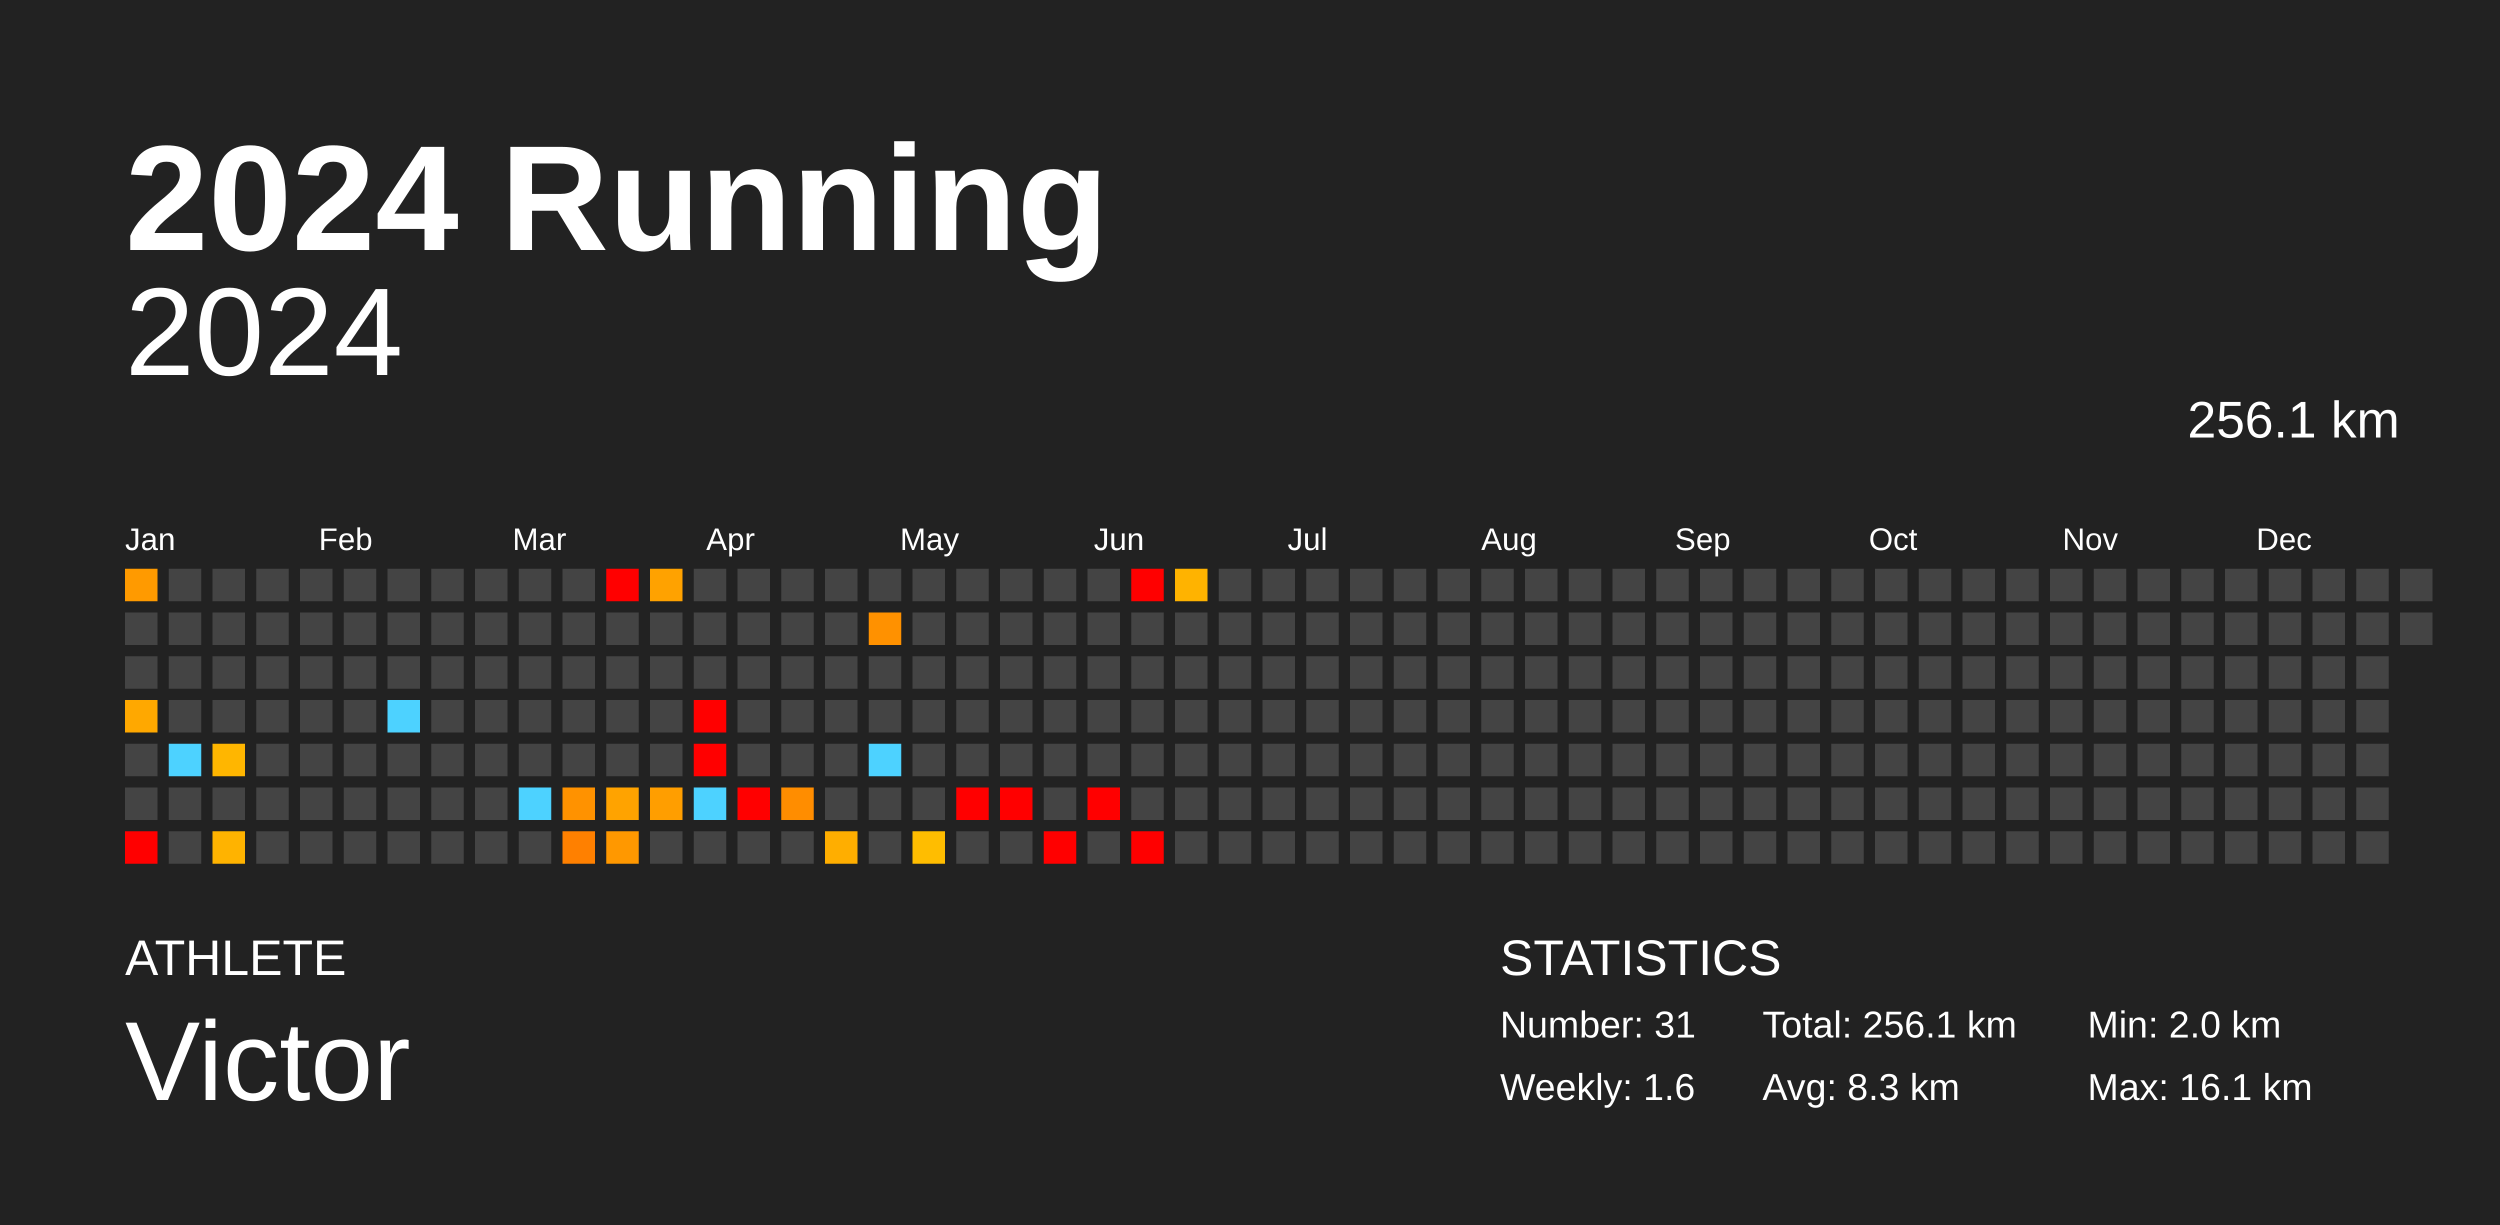
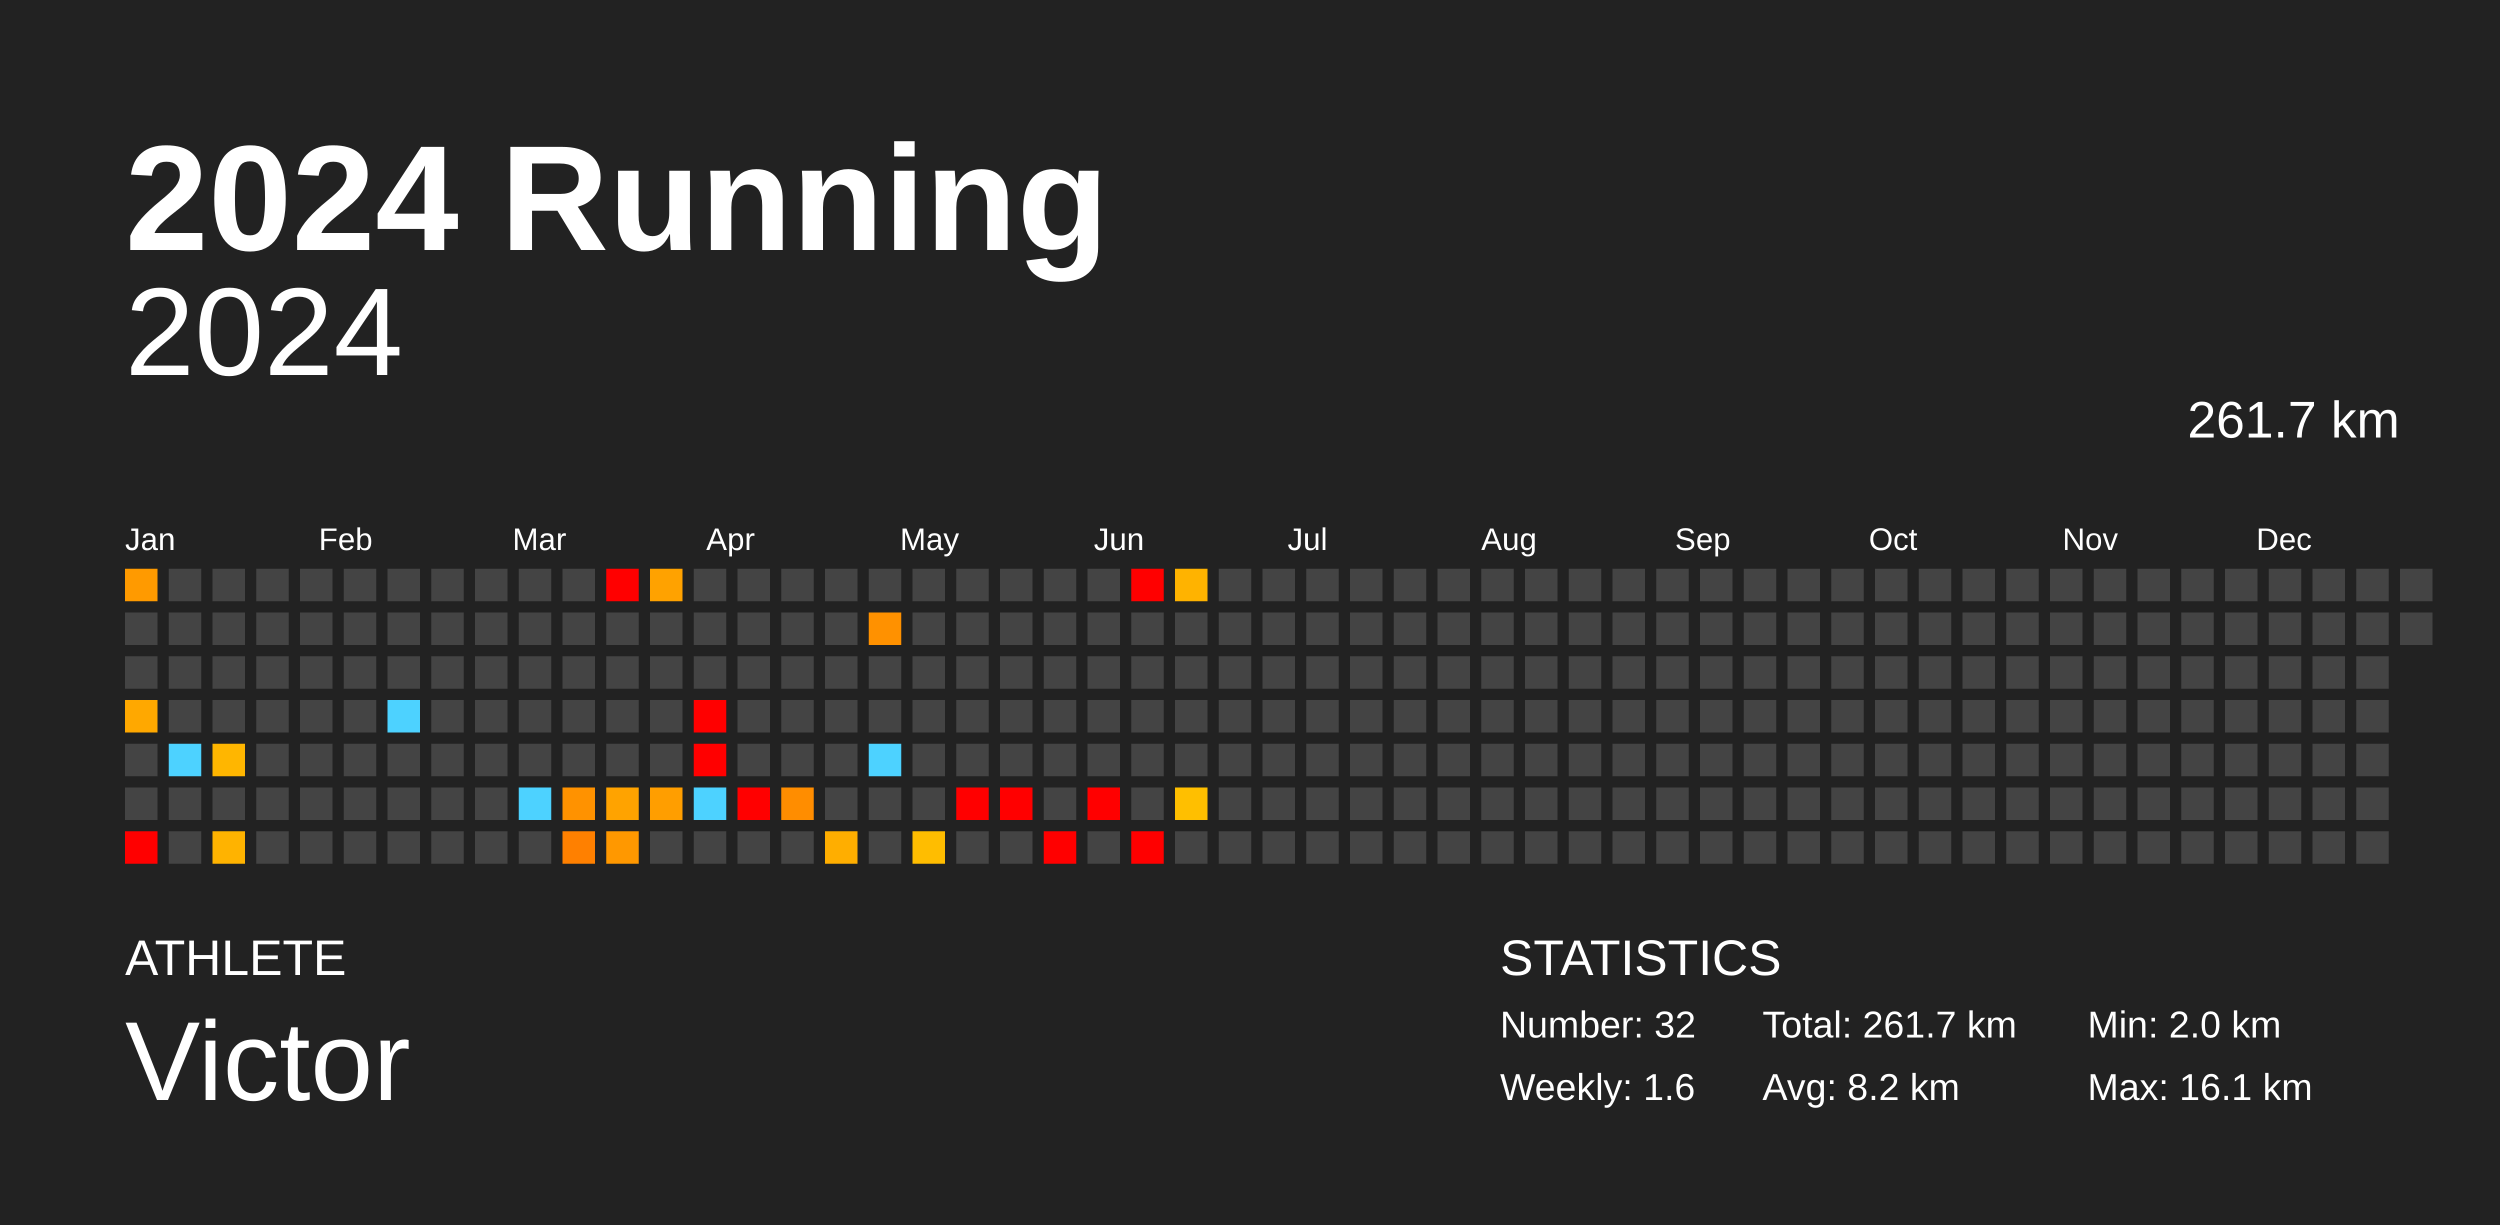
<svg xmlns="http://www.w3.org/2000/svg" baseProfile="full" height="98mm" version="1.1" viewBox="0,0,200,98" width="200mm">
  <defs />
  <rect fill="#222222" height="98" width="200" x="0" y="0" />
  <text fill="#FFFFFF" style="font-size:12px; font-family:Arial; font-weight:bold;" x="10" y="20">2024 Running</text>
  <text fill="#FFFFFF" style="font-size:4px; font-family:Arial" x="10" y="78">ATHLETE</text>
  <text fill="#FFFFFF" style="font-size:9px; font-family:Arial" x="10" y="88">Victor</text>
  <text fill="#FFFFFF" style="font-size:4px; font-family:Arial" x="120" y="78">STATISTICS</text>
-   <text fill="#FFFFFF" style="font-size:3px; font-family:Arial" x="120" y="83">Number: 31</text>
+   <text fill="#FFFFFF" style="font-size:3px; font-family:Arial" x="120" y="83">Number: 32</text>
  <text fill="#FFFFFF" style="font-size:3px; font-family:Arial" x="120" y="88">Weekly: 1.6</text>
-   <text fill="#FFFFFF" style="font-size:3px; font-family:Arial" x="141" y="83">Total: 256.1 km</text>
-   <text fill="#FFFFFF" style="font-size:3px; font-family:Arial" x="141" y="88">Avg: 8.3 km</text>
+   <text fill="#FFFFFF" style="font-size:3px; font-family:Arial" x="141" y="83">Total: 261.7 km</text>
+   <text fill="#FFFFFF" style="font-size:3px; font-family:Arial" x="141" y="88">Avg: 8.2 km</text>
  <text fill="#FFFFFF" style="font-size:3px; font-family:Arial" x="167" y="83">Min: 2.0 km</text>
  <text fill="#FFFFFF" style="font-size:3px; font-family:Arial" x="167" y="88">Max: 16.1 km</text>
  <text alignment-baseline="hanging" fill="#FFFFFF" style="font-size:10.0px; font-family:Arial;" x="10" y="30">2024</text>
-   <text alignment-baseline="hanging" fill="#FFFFFF" style="font-size:4.125px; font-family:Arial;" x="175" y="35">256.1 km</text>
+   <text alignment-baseline="hanging" fill="#FFFFFF" style="font-size:4.125px; font-family:Arial;" x="175" y="35">261.7 km</text>
  <text fill="#FFFFFF" style="font-size:2.5px; font-family:Arial" x="10.0" y="44">Jan</text>
  <text fill="#FFFFFF" style="font-size:2.5px; font-family:Arial" x="25.5" y="44">Feb</text>
  <text fill="#FFFFFF" style="font-size:2.5px; font-family:Arial" x="41.0" y="44">Mar</text>
  <text fill="#FFFFFF" style="font-size:2.5px; font-family:Arial" x="56.5" y="44">Apr</text>
  <text fill="#FFFFFF" style="font-size:2.5px; font-family:Arial" x="72.0" y="44">May</text>
  <text fill="#FFFFFF" style="font-size:2.5px; font-family:Arial" x="87.5" y="44">Jun</text>
  <text fill="#FFFFFF" style="font-size:2.5px; font-family:Arial" x="103.0" y="44">Jul</text>
  <text fill="#FFFFFF" style="font-size:2.5px; font-family:Arial" x="118.5" y="44">Aug</text>
  <text fill="#FFFFFF" style="font-size:2.5px; font-family:Arial" x="134.0" y="44">Sep</text>
  <text fill="#FFFFFF" style="font-size:2.5px; font-family:Arial" x="149.5" y="44">Oct</text>
  <text fill="#FFFFFF" style="font-size:2.5px; font-family:Arial" x="165.0" y="44">Nov</text>
  <text fill="#FFFFFF" style="font-size:2.5px; font-family:Arial" x="180.5" y="44">Dec</text>
  <rect fill="#ff9a00" height="2.6" width="2.6" x="10.0" y="45.5" />
  <rect fill="#444444" height="2.6" width="2.6" x="10.0" y="49.0" />
  <rect fill="#444444" height="2.6" width="2.6" x="10.0" y="52.5" />
  <rect fill="#ffa800" height="2.6" width="2.6" x="10.0" y="56.0" />
  <rect fill="#444444" height="2.6" width="2.6" x="10.0" y="59.5" />
  <rect fill="#444444" height="2.6" width="2.6" x="10.0" y="63.0" />
  <rect fill="red" height="2.6" width="2.6" x="10.0" y="66.5" />
  <rect fill="#444444" height="2.6" width="2.6" x="13.5" y="45.5" />
  <rect fill="#444444" height="2.6" width="2.6" x="13.5" y="49.0" />
  <rect fill="#444444" height="2.6" width="2.6" x="13.5" y="52.5" />
  <rect fill="#444444" height="2.6" width="2.6" x="13.5" y="56.0" />
  <rect fill="#4dd2ff" height="2.6" width="2.6" x="13.5" y="59.5" />
  <rect fill="#444444" height="2.6" width="2.6" x="13.5" y="63.0" />
  <rect fill="#444444" height="2.6" width="2.6" x="13.5" y="66.5" />
  <rect fill="#444444" height="2.6" width="2.6" x="17.0" y="45.5" />
  <rect fill="#444444" height="2.6" width="2.6" x="17.0" y="49.0" />
  <rect fill="#444444" height="2.6" width="2.6" x="17.0" y="52.5" />
  <rect fill="#444444" height="2.6" width="2.6" x="17.0" y="56.0" />
  <rect fill="#ffb600" height="2.6" width="2.6" x="17.0" y="59.5" />
  <rect fill="#444444" height="2.6" width="2.6" x="17.0" y="63.0" />
  <rect fill="#ffb300" height="2.6" width="2.6" x="17.0" y="66.5" />
  <rect fill="#444444" height="2.6" width="2.6" x="20.5" y="45.5" />
  <rect fill="#444444" height="2.6" width="2.6" x="20.5" y="49.0" />
  <rect fill="#444444" height="2.6" width="2.6" x="20.5" y="52.5" />
  <rect fill="#444444" height="2.6" width="2.6" x="20.5" y="56.0" />
  <rect fill="#444444" height="2.6" width="2.6" x="20.5" y="59.5" />
  <rect fill="#444444" height="2.6" width="2.6" x="20.5" y="63.0" />
  <rect fill="#444444" height="2.6" width="2.6" x="20.5" y="66.5" />
  <rect fill="#444444" height="2.6" width="2.6" x="24.0" y="45.5" />
  <rect fill="#444444" height="2.6" width="2.6" x="24.0" y="49.0" />
  <rect fill="#444444" height="2.6" width="2.6" x="24.0" y="52.5" />
  <rect fill="#444444" height="2.6" width="2.6" x="24.0" y="56.0" />
  <rect fill="#444444" height="2.6" width="2.6" x="24.0" y="59.5" />
  <rect fill="#444444" height="2.6" width="2.6" x="24.0" y="63.0" />
  <rect fill="#444444" height="2.6" width="2.6" x="24.0" y="66.5" />
  <rect fill="#444444" height="2.6" width="2.6" x="27.5" y="45.5" />
  <rect fill="#444444" height="2.6" width="2.6" x="27.5" y="49.0" />
  <rect fill="#444444" height="2.6" width="2.6" x="27.5" y="52.5" />
  <rect fill="#444444" height="2.6" width="2.6" x="27.5" y="56.0" />
  <rect fill="#444444" height="2.6" width="2.6" x="27.5" y="59.5" />
  <rect fill="#444444" height="2.6" width="2.6" x="27.5" y="63.0" />
  <rect fill="#444444" height="2.6" width="2.6" x="27.5" y="66.5" />
  <rect fill="#444444" height="2.6" width="2.6" x="31.0" y="45.5" />
  <rect fill="#444444" height="2.6" width="2.6" x="31.0" y="49.0" />
  <rect fill="#444444" height="2.6" width="2.6" x="31.0" y="52.5" />
  <rect fill="#4dd2ff" height="2.6" width="2.6" x="31.0" y="56.0" />
  <rect fill="#444444" height="2.6" width="2.6" x="31.0" y="59.5" />
  <rect fill="#444444" height="2.6" width="2.6" x="31.0" y="63.0" />
  <rect fill="#444444" height="2.6" width="2.6" x="31.0" y="66.5" />
  <rect fill="#444444" height="2.6" width="2.6" x="34.5" y="45.5" />
  <rect fill="#444444" height="2.6" width="2.6" x="34.5" y="49.0" />
  <rect fill="#444444" height="2.6" width="2.6" x="34.5" y="52.5" />
  <rect fill="#444444" height="2.6" width="2.6" x="34.5" y="56.0" />
  <rect fill="#444444" height="2.6" width="2.6" x="34.5" y="59.5" />
  <rect fill="#444444" height="2.6" width="2.6" x="34.5" y="63.0" />
  <rect fill="#444444" height="2.6" width="2.6" x="34.5" y="66.5" />
  <rect fill="#444444" height="2.6" width="2.6" x="38.0" y="45.5" />
  <rect fill="#444444" height="2.6" width="2.6" x="38.0" y="49.0" />
  <rect fill="#444444" height="2.6" width="2.6" x="38.0" y="52.5" />
  <rect fill="#444444" height="2.6" width="2.6" x="38.0" y="56.0" />
  <rect fill="#444444" height="2.6" width="2.6" x="38.0" y="59.5" />
  <rect fill="#444444" height="2.6" width="2.6" x="38.0" y="63.0" />
  <rect fill="#444444" height="2.6" width="2.6" x="38.0" y="66.5" />
  <rect fill="#444444" height="2.6" width="2.6" x="41.5" y="45.5" />
  <rect fill="#444444" height="2.6" width="2.6" x="41.5" y="49.0" />
  <rect fill="#444444" height="2.6" width="2.6" x="41.5" y="52.5" />
  <rect fill="#444444" height="2.6" width="2.6" x="41.5" y="56.0" />
  <rect fill="#444444" height="2.6" width="2.6" x="41.5" y="59.5" />
  <rect fill="#4dd2ff" height="2.6" width="2.6" x="41.5" y="63.0" />
  <rect fill="#444444" height="2.6" width="2.6" x="41.5" y="66.5" />
  <rect fill="#444444" height="2.6" width="2.6" x="45.0" y="45.5" />
  <rect fill="#444444" height="2.6" width="2.6" x="45.0" y="49.0" />
  <rect fill="#444444" height="2.6" width="2.6" x="45.0" y="52.5" />
  <rect fill="#444444" height="2.6" width="2.6" x="45.0" y="56.0" />
  <rect fill="#444444" height="2.6" width="2.6" x="45.0" y="59.5" />
  <rect fill="#ff9200" height="2.6" width="2.6" x="45.0" y="63.0" />
  <rect fill="#ff8000" height="2.6" width="2.6" x="45.0" y="66.5" />
  <rect fill="red" height="2.6" width="2.6" x="48.5" y="45.5" />
  <rect fill="#444444" height="2.6" width="2.6" x="48.5" y="49.0" />
  <rect fill="#444444" height="2.6" width="2.6" x="48.5" y="52.5" />
  <rect fill="#444444" height="2.6" width="2.6" x="48.5" y="56.0" />
  <rect fill="#444444" height="2.6" width="2.6" x="48.5" y="59.5" />
  <rect fill="#ffa300" height="2.6" width="2.6" x="48.5" y="63.0" />
  <rect fill="#ff9800" height="2.6" width="2.6" x="48.5" y="66.5" />
  <rect fill="#ffa200" height="2.6" width="2.6" x="52.0" y="45.5" />
  <rect fill="#444444" height="2.6" width="2.6" x="52.0" y="49.0" />
  <rect fill="#444444" height="2.6" width="2.6" x="52.0" y="52.5" />
  <rect fill="#444444" height="2.6" width="2.6" x="52.0" y="56.0" />
  <rect fill="#444444" height="2.6" width="2.6" x="52.0" y="59.5" />
  <rect fill="#ff9e00" height="2.6" width="2.6" x="52.0" y="63.0" />
  <rect fill="#444444" height="2.6" width="2.6" x="52.0" y="66.5" />
  <rect fill="#444444" height="2.6" width="2.6" x="55.5" y="45.5" />
  <rect fill="#444444" height="2.6" width="2.6" x="55.5" y="49.0" />
  <rect fill="#444444" height="2.6" width="2.6" x="55.5" y="52.5" />
  <rect fill="red" height="2.6" width="2.6" x="55.5" y="56.0" />
  <rect fill="red" height="2.6" width="2.6" x="55.5" y="59.5" />
  <rect fill="#4dd2ff" height="2.6" width="2.6" x="55.5" y="63.0" />
  <rect fill="#444444" height="2.6" width="2.6" x="55.5" y="66.5" />
  <rect fill="#444444" height="2.6" width="2.6" x="59.0" y="45.5" />
  <rect fill="#444444" height="2.6" width="2.6" x="59.0" y="49.0" />
  <rect fill="#444444" height="2.6" width="2.6" x="59.0" y="52.5" />
  <rect fill="#444444" height="2.6" width="2.6" x="59.0" y="56.0" />
  <rect fill="#444444" height="2.6" width="2.6" x="59.0" y="59.5" />
  <rect fill="red" height="2.6" width="2.6" x="59.0" y="63.0" />
  <rect fill="#444444" height="2.6" width="2.6" x="59.0" y="66.5" />
  <rect fill="#444444" height="2.6" width="2.6" x="62.5" y="45.5" />
  <rect fill="#444444" height="2.6" width="2.6" x="62.5" y="49.0" />
  <rect fill="#444444" height="2.6" width="2.6" x="62.5" y="52.5" />
  <rect fill="#444444" height="2.6" width="2.6" x="62.5" y="56.0" />
  <rect fill="#444444" height="2.6" width="2.6" x="62.5" y="59.5" />
  <rect fill="#ff8d00" height="2.6" width="2.6" x="62.5" y="63.0" />
  <rect fill="#444444" height="2.6" width="2.6" x="62.5" y="66.5" />
  <rect fill="#444444" height="2.6" width="2.6" x="66.0" y="45.5" />
  <rect fill="#444444" height="2.6" width="2.6" x="66.0" y="49.0" />
  <rect fill="#444444" height="2.6" width="2.6" x="66.0" y="52.5" />
  <rect fill="#444444" height="2.6" width="2.6" x="66.0" y="56.0" />
  <rect fill="#444444" height="2.6" width="2.6" x="66.0" y="59.5" />
  <rect fill="#444444" height="2.6" width="2.6" x="66.0" y="63.0" />
  <rect fill="#ffae00" height="2.6" width="2.6" x="66.0" y="66.5" />
  <rect fill="#444444" height="2.6" width="2.6" x="69.5" y="45.5" />
  <rect fill="#ff9100" height="2.6" width="2.6" x="69.5" y="49.0" />
  <rect fill="#444444" height="2.6" width="2.6" x="69.5" y="52.5" />
  <rect fill="#444444" height="2.6" width="2.6" x="69.5" y="56.0" />
  <rect fill="#4dd2ff" height="2.6" width="2.6" x="69.5" y="59.5" />
  <rect fill="#444444" height="2.6" width="2.6" x="69.5" y="63.0" />
  <rect fill="#444444" height="2.6" width="2.6" x="69.5" y="66.5" />
  <rect fill="#444444" height="2.6" width="2.6" x="73.0" y="45.5" />
  <rect fill="#444444" height="2.6" width="2.6" x="73.0" y="49.0" />
  <rect fill="#444444" height="2.6" width="2.6" x="73.0" y="52.5" />
  <rect fill="#444444" height="2.6" width="2.6" x="73.0" y="56.0" />
  <rect fill="#444444" height="2.6" width="2.6" x="73.0" y="59.5" />
  <rect fill="#444444" height="2.6" width="2.6" x="73.0" y="63.0" />
  <rect fill="#ffbd00" height="2.6" width="2.6" x="73.0" y="66.5" />
  <rect fill="#444444" height="2.6" width="2.6" x="76.5" y="45.5" />
  <rect fill="#444444" height="2.6" width="2.6" x="76.5" y="49.0" />
  <rect fill="#444444" height="2.6" width="2.6" x="76.5" y="52.5" />
  <rect fill="#444444" height="2.6" width="2.6" x="76.5" y="56.0" />
  <rect fill="#444444" height="2.6" width="2.6" x="76.5" y="59.5" />
  <rect fill="red" height="2.6" width="2.6" x="76.5" y="63.0" />
  <rect fill="#444444" height="2.6" width="2.6" x="76.5" y="66.5" />
  <rect fill="#444444" height="2.6" width="2.6" x="80.0" y="45.5" />
  <rect fill="#444444" height="2.6" width="2.6" x="80.0" y="49.0" />
  <rect fill="#444444" height="2.6" width="2.6" x="80.0" y="52.5" />
  <rect fill="#444444" height="2.6" width="2.6" x="80.0" y="56.0" />
  <rect fill="#444444" height="2.6" width="2.6" x="80.0" y="59.5" />
  <rect fill="red" height="2.6" width="2.6" x="80.0" y="63.0" />
  <rect fill="#444444" height="2.6" width="2.6" x="80.0" y="66.5" />
  <rect fill="#444444" height="2.6" width="2.6" x="83.5" y="45.5" />
  <rect fill="#444444" height="2.6" width="2.6" x="83.5" y="49.0" />
  <rect fill="#444444" height="2.6" width="2.6" x="83.5" y="52.5" />
  <rect fill="#444444" height="2.6" width="2.6" x="83.5" y="56.0" />
  <rect fill="#444444" height="2.6" width="2.6" x="83.5" y="59.5" />
  <rect fill="#444444" height="2.6" width="2.6" x="83.5" y="63.0" />
  <rect fill="red" height="2.6" width="2.6" x="83.5" y="66.5" />
  <rect fill="#444444" height="2.6" width="2.6" x="87.0" y="45.5" />
  <rect fill="#444444" height="2.6" width="2.6" x="87.0" y="49.0" />
  <rect fill="#444444" height="2.6" width="2.6" x="87.0" y="52.5" />
  <rect fill="#444444" height="2.6" width="2.6" x="87.0" y="56.0" />
  <rect fill="#444444" height="2.6" width="2.6" x="87.0" y="59.5" />
  <rect fill="red" height="2.6" width="2.6" x="87.0" y="63.0" />
  <rect fill="#444444" height="2.6" width="2.6" x="87.0" y="66.5" />
  <rect fill="red" height="2.6" width="2.6" x="90.5" y="45.5" />
  <rect fill="#444444" height="2.6" width="2.6" x="90.5" y="49.0" />
  <rect fill="#444444" height="2.6" width="2.6" x="90.5" y="52.5" />
  <rect fill="#444444" height="2.6" width="2.6" x="90.5" y="56.0" />
  <rect fill="#444444" height="2.6" width="2.6" x="90.5" y="59.5" />
  <rect fill="#444444" height="2.6" width="2.6" x="90.5" y="63.0" />
  <rect fill="red" height="2.6" width="2.6" x="90.5" y="66.5" />
  <rect fill="#ffb300" height="2.6" width="2.6" x="94.0" y="45.5" />
  <rect fill="#444444" height="2.6" width="2.6" x="94.0" y="49.0" />
  <rect fill="#444444" height="2.6" width="2.6" x="94.0" y="52.5" />
  <rect fill="#444444" height="2.6" width="2.6" x="94.0" y="56.0" />
  <rect fill="#444444" height="2.6" width="2.6" x="94.0" y="59.5" />
-   <rect fill="#444444" height="2.6" width="2.6" x="94.0" y="63.0" />
+   <rect fill="#ffbf00" height="2.6" width="2.6" x="94.0" y="63.0" />
  <rect fill="#444444" height="2.6" width="2.6" x="94.0" y="66.5" />
  <rect fill="#444444" height="2.6" width="2.6" x="97.5" y="45.5" />
  <rect fill="#444444" height="2.6" width="2.6" x="97.5" y="49.0" />
  <rect fill="#444444" height="2.6" width="2.6" x="97.5" y="52.5" />
  <rect fill="#444444" height="2.6" width="2.6" x="97.5" y="56.0" />
  <rect fill="#444444" height="2.6" width="2.6" x="97.5" y="59.5" />
  <rect fill="#444444" height="2.6" width="2.6" x="97.5" y="63.0" />
  <rect fill="#444444" height="2.6" width="2.6" x="97.5" y="66.5" />
  <rect fill="#444444" height="2.6" width="2.6" x="101.0" y="45.5" />
  <rect fill="#444444" height="2.6" width="2.6" x="101.0" y="49.0" />
  <rect fill="#444444" height="2.6" width="2.6" x="101.0" y="52.5" />
  <rect fill="#444444" height="2.6" width="2.6" x="101.0" y="56.0" />
  <rect fill="#444444" height="2.6" width="2.6" x="101.0" y="59.5" />
  <rect fill="#444444" height="2.6" width="2.6" x="101.0" y="63.0" />
  <rect fill="#444444" height="2.6" width="2.6" x="101.0" y="66.5" />
  <rect fill="#444444" height="2.6" width="2.6" x="104.5" y="45.5" />
  <rect fill="#444444" height="2.6" width="2.6" x="104.5" y="49.0" />
  <rect fill="#444444" height="2.6" width="2.6" x="104.5" y="52.5" />
  <rect fill="#444444" height="2.6" width="2.6" x="104.5" y="56.0" />
  <rect fill="#444444" height="2.6" width="2.6" x="104.5" y="59.5" />
  <rect fill="#444444" height="2.6" width="2.6" x="104.5" y="63.0" />
  <rect fill="#444444" height="2.6" width="2.6" x="104.5" y="66.5" />
  <rect fill="#444444" height="2.6" width="2.6" x="108.0" y="45.5" />
  <rect fill="#444444" height="2.6" width="2.6" x="108.0" y="49.0" />
  <rect fill="#444444" height="2.6" width="2.6" x="108.0" y="52.5" />
  <rect fill="#444444" height="2.6" width="2.6" x="108.0" y="56.0" />
  <rect fill="#444444" height="2.6" width="2.6" x="108.0" y="59.5" />
  <rect fill="#444444" height="2.6" width="2.6" x="108.0" y="63.0" />
  <rect fill="#444444" height="2.6" width="2.6" x="108.0" y="66.5" />
  <rect fill="#444444" height="2.6" width="2.6" x="111.5" y="45.5" />
  <rect fill="#444444" height="2.6" width="2.6" x="111.5" y="49.0" />
  <rect fill="#444444" height="2.6" width="2.6" x="111.5" y="52.5" />
  <rect fill="#444444" height="2.6" width="2.6" x="111.5" y="56.0" />
  <rect fill="#444444" height="2.6" width="2.6" x="111.5" y="59.5" />
  <rect fill="#444444" height="2.6" width="2.6" x="111.5" y="63.0" />
  <rect fill="#444444" height="2.6" width="2.6" x="111.5" y="66.5" />
  <rect fill="#444444" height="2.6" width="2.6" x="115.0" y="45.5" />
  <rect fill="#444444" height="2.6" width="2.6" x="115.0" y="49.0" />
  <rect fill="#444444" height="2.6" width="2.6" x="115.0" y="52.5" />
  <rect fill="#444444" height="2.6" width="2.6" x="115.0" y="56.0" />
  <rect fill="#444444" height="2.6" width="2.6" x="115.0" y="59.5" />
  <rect fill="#444444" height="2.6" width="2.6" x="115.0" y="63.0" />
  <rect fill="#444444" height="2.6" width="2.6" x="115.0" y="66.5" />
  <rect fill="#444444" height="2.6" width="2.6" x="118.5" y="45.5" />
  <rect fill="#444444" height="2.6" width="2.6" x="118.5" y="49.0" />
  <rect fill="#444444" height="2.6" width="2.6" x="118.5" y="52.5" />
  <rect fill="#444444" height="2.6" width="2.6" x="118.5" y="56.0" />
  <rect fill="#444444" height="2.6" width="2.6" x="118.5" y="59.5" />
  <rect fill="#444444" height="2.6" width="2.6" x="118.5" y="63.0" />
  <rect fill="#444444" height="2.6" width="2.6" x="118.5" y="66.5" />
  <rect fill="#444444" height="2.6" width="2.6" x="122.0" y="45.5" />
  <rect fill="#444444" height="2.6" width="2.6" x="122.0" y="49.0" />
  <rect fill="#444444" height="2.6" width="2.6" x="122.0" y="52.5" />
  <rect fill="#444444" height="2.6" width="2.6" x="122.0" y="56.0" />
  <rect fill="#444444" height="2.6" width="2.6" x="122.0" y="59.5" />
  <rect fill="#444444" height="2.6" width="2.6" x="122.0" y="63.0" />
  <rect fill="#444444" height="2.6" width="2.6" x="122.0" y="66.5" />
  <rect fill="#444444" height="2.6" width="2.6" x="125.5" y="45.5" />
  <rect fill="#444444" height="2.6" width="2.6" x="125.5" y="49.0" />
  <rect fill="#444444" height="2.6" width="2.6" x="125.5" y="52.5" />
  <rect fill="#444444" height="2.6" width="2.6" x="125.5" y="56.0" />
  <rect fill="#444444" height="2.6" width="2.6" x="125.5" y="59.5" />
  <rect fill="#444444" height="2.6" width="2.6" x="125.5" y="63.0" />
  <rect fill="#444444" height="2.6" width="2.6" x="125.5" y="66.5" />
  <rect fill="#444444" height="2.6" width="2.6" x="129.0" y="45.5" />
  <rect fill="#444444" height="2.6" width="2.6" x="129.0" y="49.0" />
  <rect fill="#444444" height="2.6" width="2.6" x="129.0" y="52.5" />
  <rect fill="#444444" height="2.6" width="2.6" x="129.0" y="56.0" />
  <rect fill="#444444" height="2.6" width="2.6" x="129.0" y="59.5" />
  <rect fill="#444444" height="2.6" width="2.6" x="129.0" y="63.0" />
  <rect fill="#444444" height="2.6" width="2.6" x="129.0" y="66.5" />
  <rect fill="#444444" height="2.6" width="2.6" x="132.5" y="45.5" />
  <rect fill="#444444" height="2.6" width="2.6" x="132.5" y="49.0" />
  <rect fill="#444444" height="2.6" width="2.6" x="132.5" y="52.5" />
  <rect fill="#444444" height="2.6" width="2.6" x="132.5" y="56.0" />
  <rect fill="#444444" height="2.6" width="2.6" x="132.5" y="59.5" />
  <rect fill="#444444" height="2.6" width="2.6" x="132.5" y="63.0" />
  <rect fill="#444444" height="2.6" width="2.6" x="132.5" y="66.5" />
  <rect fill="#444444" height="2.6" width="2.6" x="136.0" y="45.5" />
  <rect fill="#444444" height="2.6" width="2.6" x="136.0" y="49.0" />
  <rect fill="#444444" height="2.6" width="2.6" x="136.0" y="52.5" />
  <rect fill="#444444" height="2.6" width="2.6" x="136.0" y="56.0" />
  <rect fill="#444444" height="2.6" width="2.6" x="136.0" y="59.5" />
  <rect fill="#444444" height="2.6" width="2.6" x="136.0" y="63.0" />
  <rect fill="#444444" height="2.6" width="2.6" x="136.0" y="66.5" />
  <rect fill="#444444" height="2.6" width="2.6" x="139.5" y="45.5" />
  <rect fill="#444444" height="2.6" width="2.6" x="139.5" y="49.0" />
  <rect fill="#444444" height="2.6" width="2.6" x="139.5" y="52.5" />
  <rect fill="#444444" height="2.6" width="2.6" x="139.5" y="56.0" />
  <rect fill="#444444" height="2.6" width="2.6" x="139.5" y="59.5" />
  <rect fill="#444444" height="2.6" width="2.6" x="139.5" y="63.0" />
  <rect fill="#444444" height="2.6" width="2.6" x="139.5" y="66.5" />
  <rect fill="#444444" height="2.6" width="2.6" x="143.0" y="45.5" />
  <rect fill="#444444" height="2.6" width="2.6" x="143.0" y="49.0" />
  <rect fill="#444444" height="2.6" width="2.6" x="143.0" y="52.5" />
  <rect fill="#444444" height="2.6" width="2.6" x="143.0" y="56.0" />
  <rect fill="#444444" height="2.6" width="2.6" x="143.0" y="59.5" />
  <rect fill="#444444" height="2.6" width="2.6" x="143.0" y="63.0" />
  <rect fill="#444444" height="2.6" width="2.6" x="143.0" y="66.5" />
  <rect fill="#444444" height="2.6" width="2.6" x="146.5" y="45.5" />
  <rect fill="#444444" height="2.6" width="2.6" x="146.5" y="49.0" />
  <rect fill="#444444" height="2.6" width="2.6" x="146.5" y="52.5" />
  <rect fill="#444444" height="2.6" width="2.6" x="146.5" y="56.0" />
  <rect fill="#444444" height="2.6" width="2.6" x="146.5" y="59.5" />
  <rect fill="#444444" height="2.6" width="2.6" x="146.5" y="63.0" />
  <rect fill="#444444" height="2.6" width="2.6" x="146.5" y="66.5" />
  <rect fill="#444444" height="2.6" width="2.6" x="150.0" y="45.5" />
  <rect fill="#444444" height="2.6" width="2.6" x="150.0" y="49.0" />
  <rect fill="#444444" height="2.6" width="2.6" x="150.0" y="52.5" />
  <rect fill="#444444" height="2.6" width="2.6" x="150.0" y="56.0" />
  <rect fill="#444444" height="2.6" width="2.6" x="150.0" y="59.5" />
  <rect fill="#444444" height="2.6" width="2.6" x="150.0" y="63.0" />
  <rect fill="#444444" height="2.6" width="2.6" x="150.0" y="66.5" />
  <rect fill="#444444" height="2.6" width="2.6" x="153.5" y="45.5" />
  <rect fill="#444444" height="2.6" width="2.6" x="153.5" y="49.0" />
  <rect fill="#444444" height="2.6" width="2.6" x="153.5" y="52.5" />
  <rect fill="#444444" height="2.6" width="2.6" x="153.5" y="56.0" />
  <rect fill="#444444" height="2.6" width="2.6" x="153.5" y="59.5" />
  <rect fill="#444444" height="2.6" width="2.6" x="153.5" y="63.0" />
  <rect fill="#444444" height="2.6" width="2.6" x="153.5" y="66.5" />
  <rect fill="#444444" height="2.6" width="2.6" x="157.0" y="45.5" />
  <rect fill="#444444" height="2.6" width="2.6" x="157.0" y="49.0" />
  <rect fill="#444444" height="2.6" width="2.6" x="157.0" y="52.5" />
  <rect fill="#444444" height="2.6" width="2.6" x="157.0" y="56.0" />
  <rect fill="#444444" height="2.6" width="2.6" x="157.0" y="59.5" />
  <rect fill="#444444" height="2.6" width="2.6" x="157.0" y="63.0" />
  <rect fill="#444444" height="2.6" width="2.6" x="157.0" y="66.5" />
  <rect fill="#444444" height="2.6" width="2.6" x="160.5" y="45.5" />
  <rect fill="#444444" height="2.6" width="2.6" x="160.5" y="49.0" />
  <rect fill="#444444" height="2.6" width="2.6" x="160.5" y="52.5" />
  <rect fill="#444444" height="2.6" width="2.6" x="160.5" y="56.0" />
  <rect fill="#444444" height="2.6" width="2.6" x="160.5" y="59.5" />
  <rect fill="#444444" height="2.6" width="2.6" x="160.5" y="63.0" />
  <rect fill="#444444" height="2.6" width="2.6" x="160.5" y="66.5" />
  <rect fill="#444444" height="2.6" width="2.6" x="164.0" y="45.5" />
  <rect fill="#444444" height="2.6" width="2.6" x="164.0" y="49.0" />
  <rect fill="#444444" height="2.6" width="2.6" x="164.0" y="52.5" />
  <rect fill="#444444" height="2.6" width="2.6" x="164.0" y="56.0" />
  <rect fill="#444444" height="2.6" width="2.6" x="164.0" y="59.5" />
  <rect fill="#444444" height="2.6" width="2.6" x="164.0" y="63.0" />
  <rect fill="#444444" height="2.6" width="2.6" x="164.0" y="66.5" />
  <rect fill="#444444" height="2.6" width="2.6" x="167.5" y="45.5" />
  <rect fill="#444444" height="2.6" width="2.6" x="167.5" y="49.0" />
  <rect fill="#444444" height="2.6" width="2.6" x="167.5" y="52.5" />
  <rect fill="#444444" height="2.6" width="2.6" x="167.5" y="56.0" />
  <rect fill="#444444" height="2.6" width="2.6" x="167.5" y="59.5" />
  <rect fill="#444444" height="2.6" width="2.6" x="167.5" y="63.0" />
  <rect fill="#444444" height="2.6" width="2.6" x="167.5" y="66.5" />
  <rect fill="#444444" height="2.6" width="2.6" x="171.0" y="45.5" />
  <rect fill="#444444" height="2.6" width="2.6" x="171.0" y="49.0" />
  <rect fill="#444444" height="2.6" width="2.6" x="171.0" y="52.5" />
  <rect fill="#444444" height="2.6" width="2.6" x="171.0" y="56.0" />
  <rect fill="#444444" height="2.6" width="2.6" x="171.0" y="59.5" />
  <rect fill="#444444" height="2.6" width="2.6" x="171.0" y="63.0" />
  <rect fill="#444444" height="2.6" width="2.6" x="171.0" y="66.5" />
  <rect fill="#444444" height="2.6" width="2.6" x="174.5" y="45.5" />
  <rect fill="#444444" height="2.6" width="2.6" x="174.5" y="49.0" />
  <rect fill="#444444" height="2.6" width="2.6" x="174.5" y="52.5" />
  <rect fill="#444444" height="2.6" width="2.6" x="174.5" y="56.0" />
  <rect fill="#444444" height="2.6" width="2.6" x="174.5" y="59.5" />
  <rect fill="#444444" height="2.6" width="2.6" x="174.5" y="63.0" />
  <rect fill="#444444" height="2.6" width="2.6" x="174.5" y="66.5" />
  <rect fill="#444444" height="2.6" width="2.6" x="178.0" y="45.5" />
  <rect fill="#444444" height="2.6" width="2.6" x="178.0" y="49.0" />
  <rect fill="#444444" height="2.6" width="2.6" x="178.0" y="52.5" />
  <rect fill="#444444" height="2.6" width="2.6" x="178.0" y="56.0" />
  <rect fill="#444444" height="2.6" width="2.6" x="178.0" y="59.5" />
  <rect fill="#444444" height="2.6" width="2.6" x="178.0" y="63.0" />
  <rect fill="#444444" height="2.6" width="2.6" x="178.0" y="66.5" />
  <rect fill="#444444" height="2.6" width="2.6" x="181.5" y="45.5" />
  <rect fill="#444444" height="2.6" width="2.6" x="181.5" y="49.0" />
  <rect fill="#444444" height="2.6" width="2.6" x="181.5" y="52.5" />
  <rect fill="#444444" height="2.6" width="2.6" x="181.5" y="56.0" />
  <rect fill="#444444" height="2.6" width="2.6" x="181.5" y="59.5" />
  <rect fill="#444444" height="2.6" width="2.6" x="181.5" y="63.0" />
  <rect fill="#444444" height="2.6" width="2.6" x="181.5" y="66.5" />
  <rect fill="#444444" height="2.6" width="2.6" x="185.0" y="45.5" />
  <rect fill="#444444" height="2.6" width="2.6" x="185.0" y="49.0" />
  <rect fill="#444444" height="2.6" width="2.6" x="185.0" y="52.5" />
  <rect fill="#444444" height="2.6" width="2.6" x="185.0" y="56.0" />
  <rect fill="#444444" height="2.6" width="2.6" x="185.0" y="59.5" />
  <rect fill="#444444" height="2.6" width="2.6" x="185.0" y="63.0" />
  <rect fill="#444444" height="2.6" width="2.6" x="185.0" y="66.5" />
  <rect fill="#444444" height="2.6" width="2.6" x="188.5" y="45.5" />
  <rect fill="#444444" height="2.6" width="2.6" x="188.5" y="49.0" />
  <rect fill="#444444" height="2.6" width="2.6" x="188.5" y="52.5" />
  <rect fill="#444444" height="2.6" width="2.6" x="188.5" y="56.0" />
  <rect fill="#444444" height="2.6" width="2.6" x="188.5" y="59.5" />
  <rect fill="#444444" height="2.6" width="2.6" x="188.5" y="63.0" />
  <rect fill="#444444" height="2.6" width="2.6" x="188.5" y="66.5" />
  <rect fill="#444444" height="2.6" width="2.6" x="192.0" y="45.5" />
  <rect fill="#444444" height="2.6" width="2.6" x="192.0" y="49.0" />
</svg>
